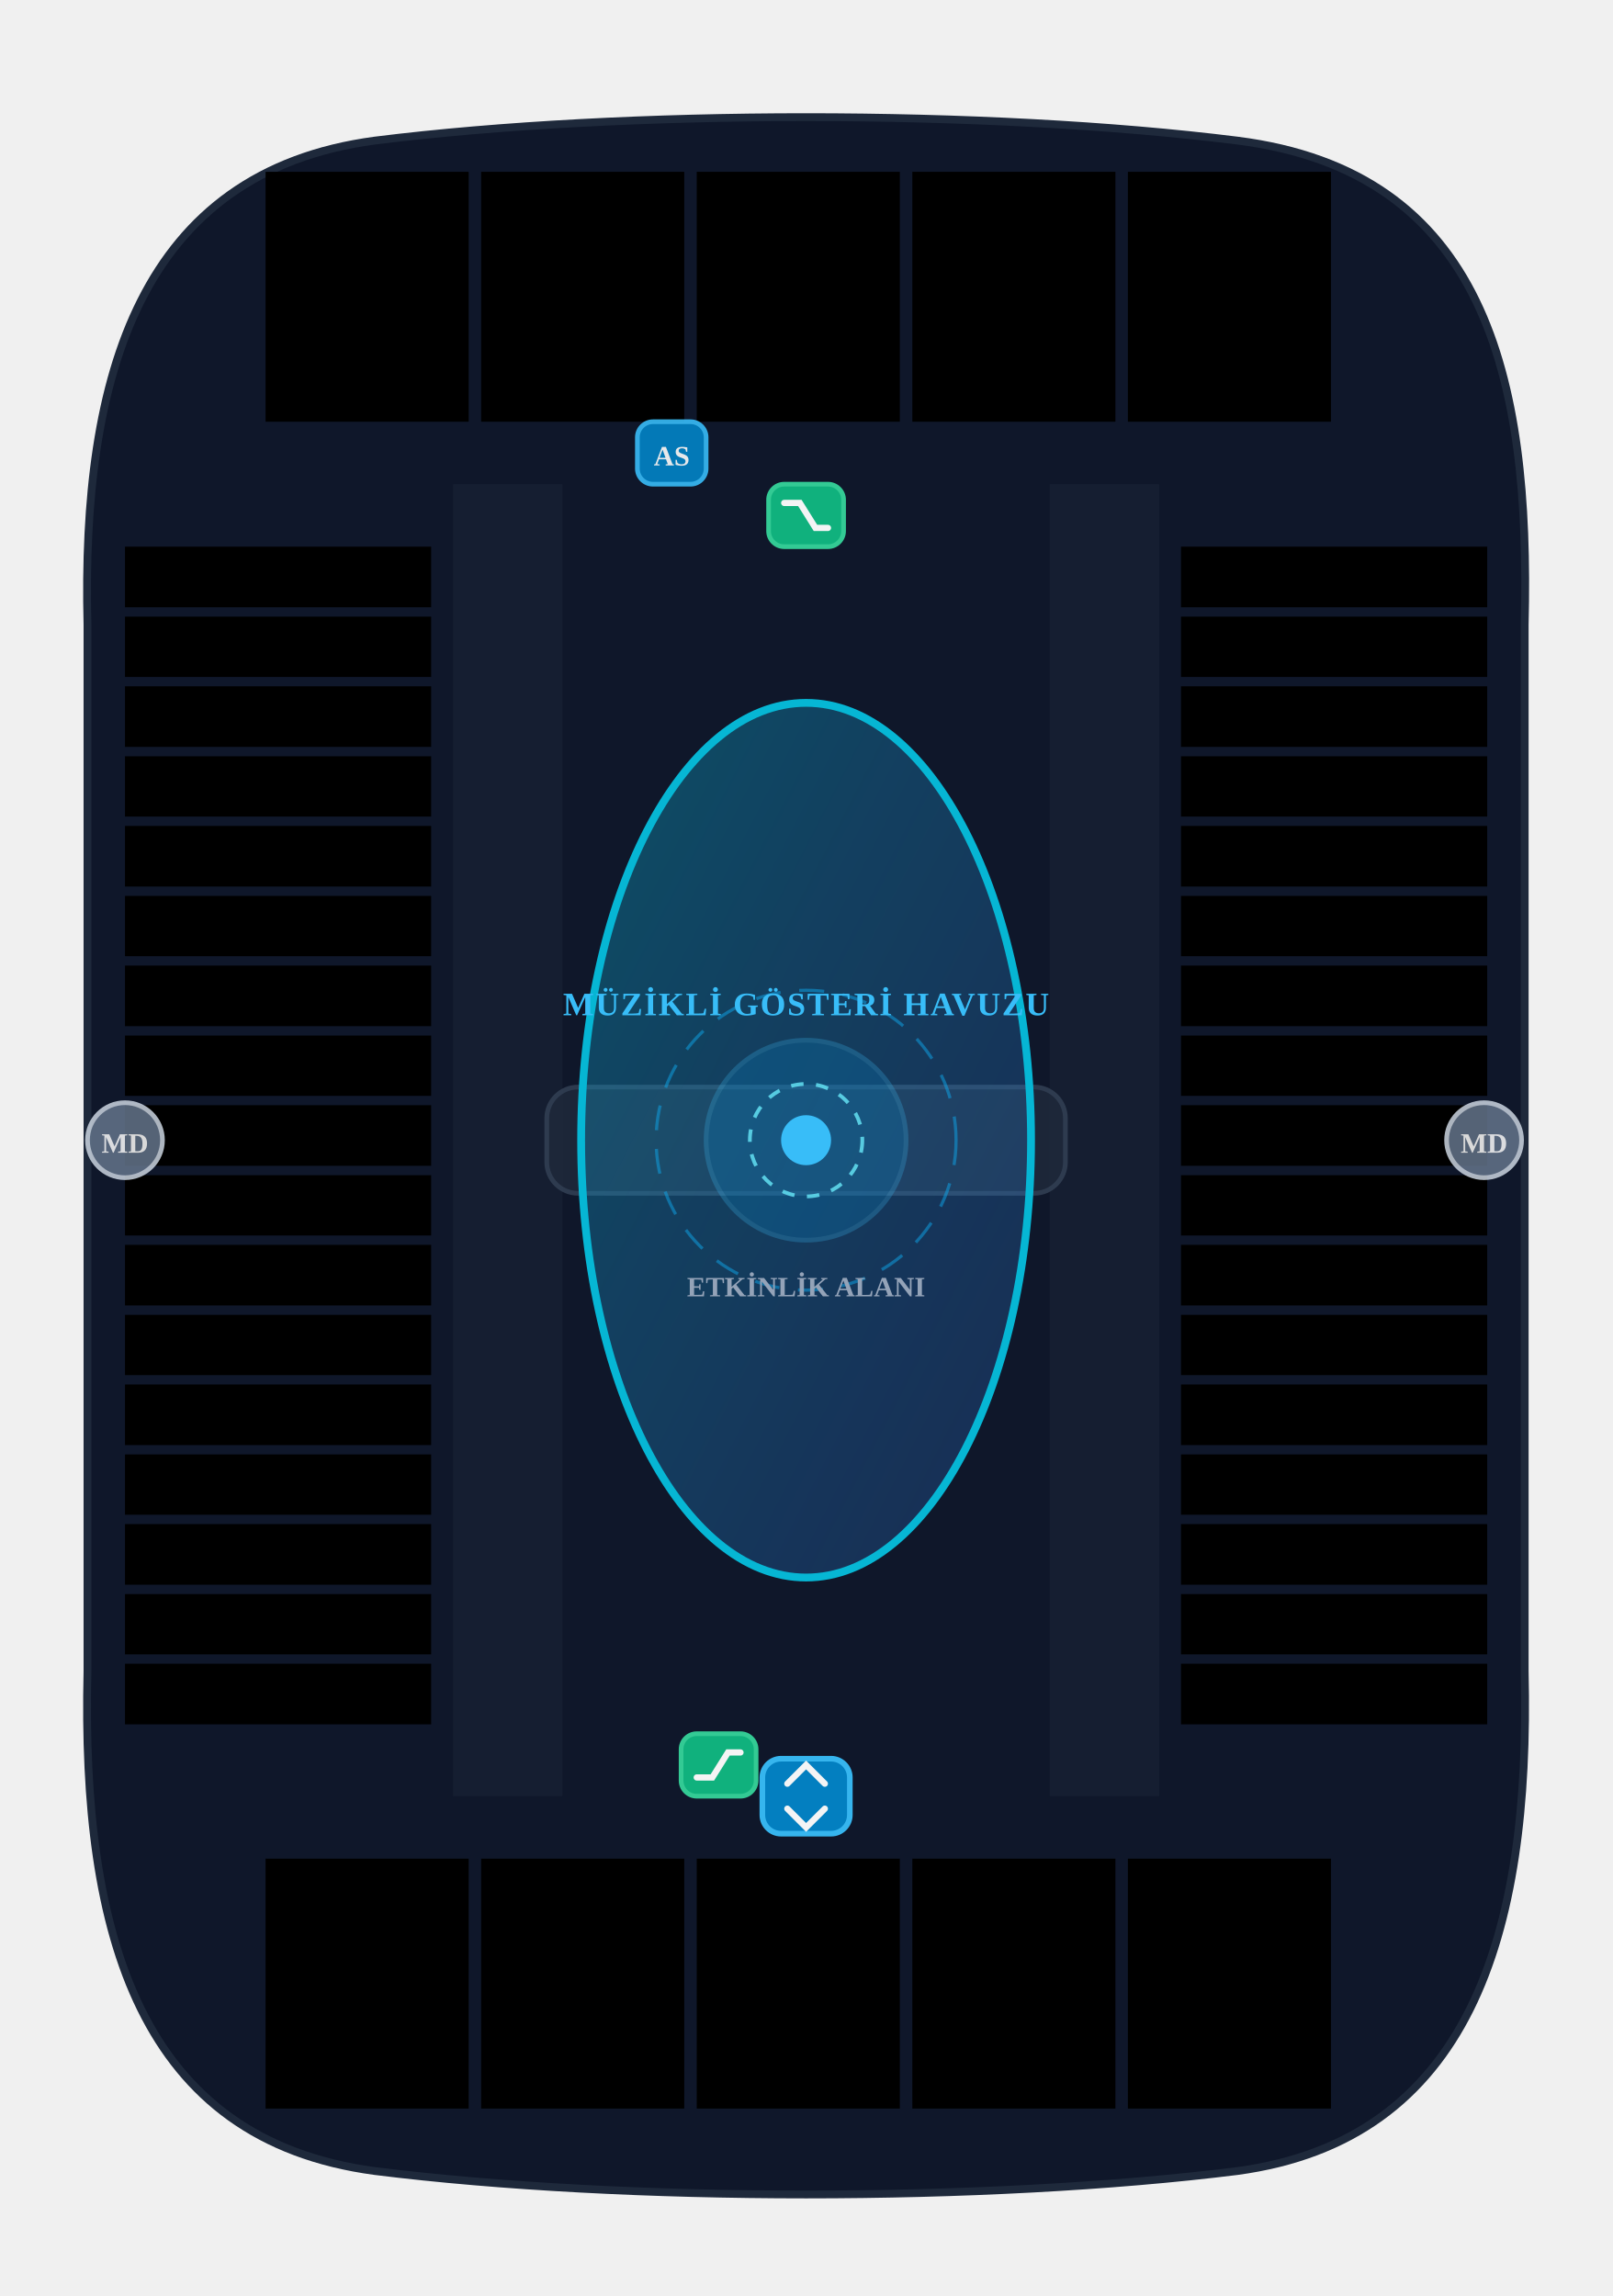
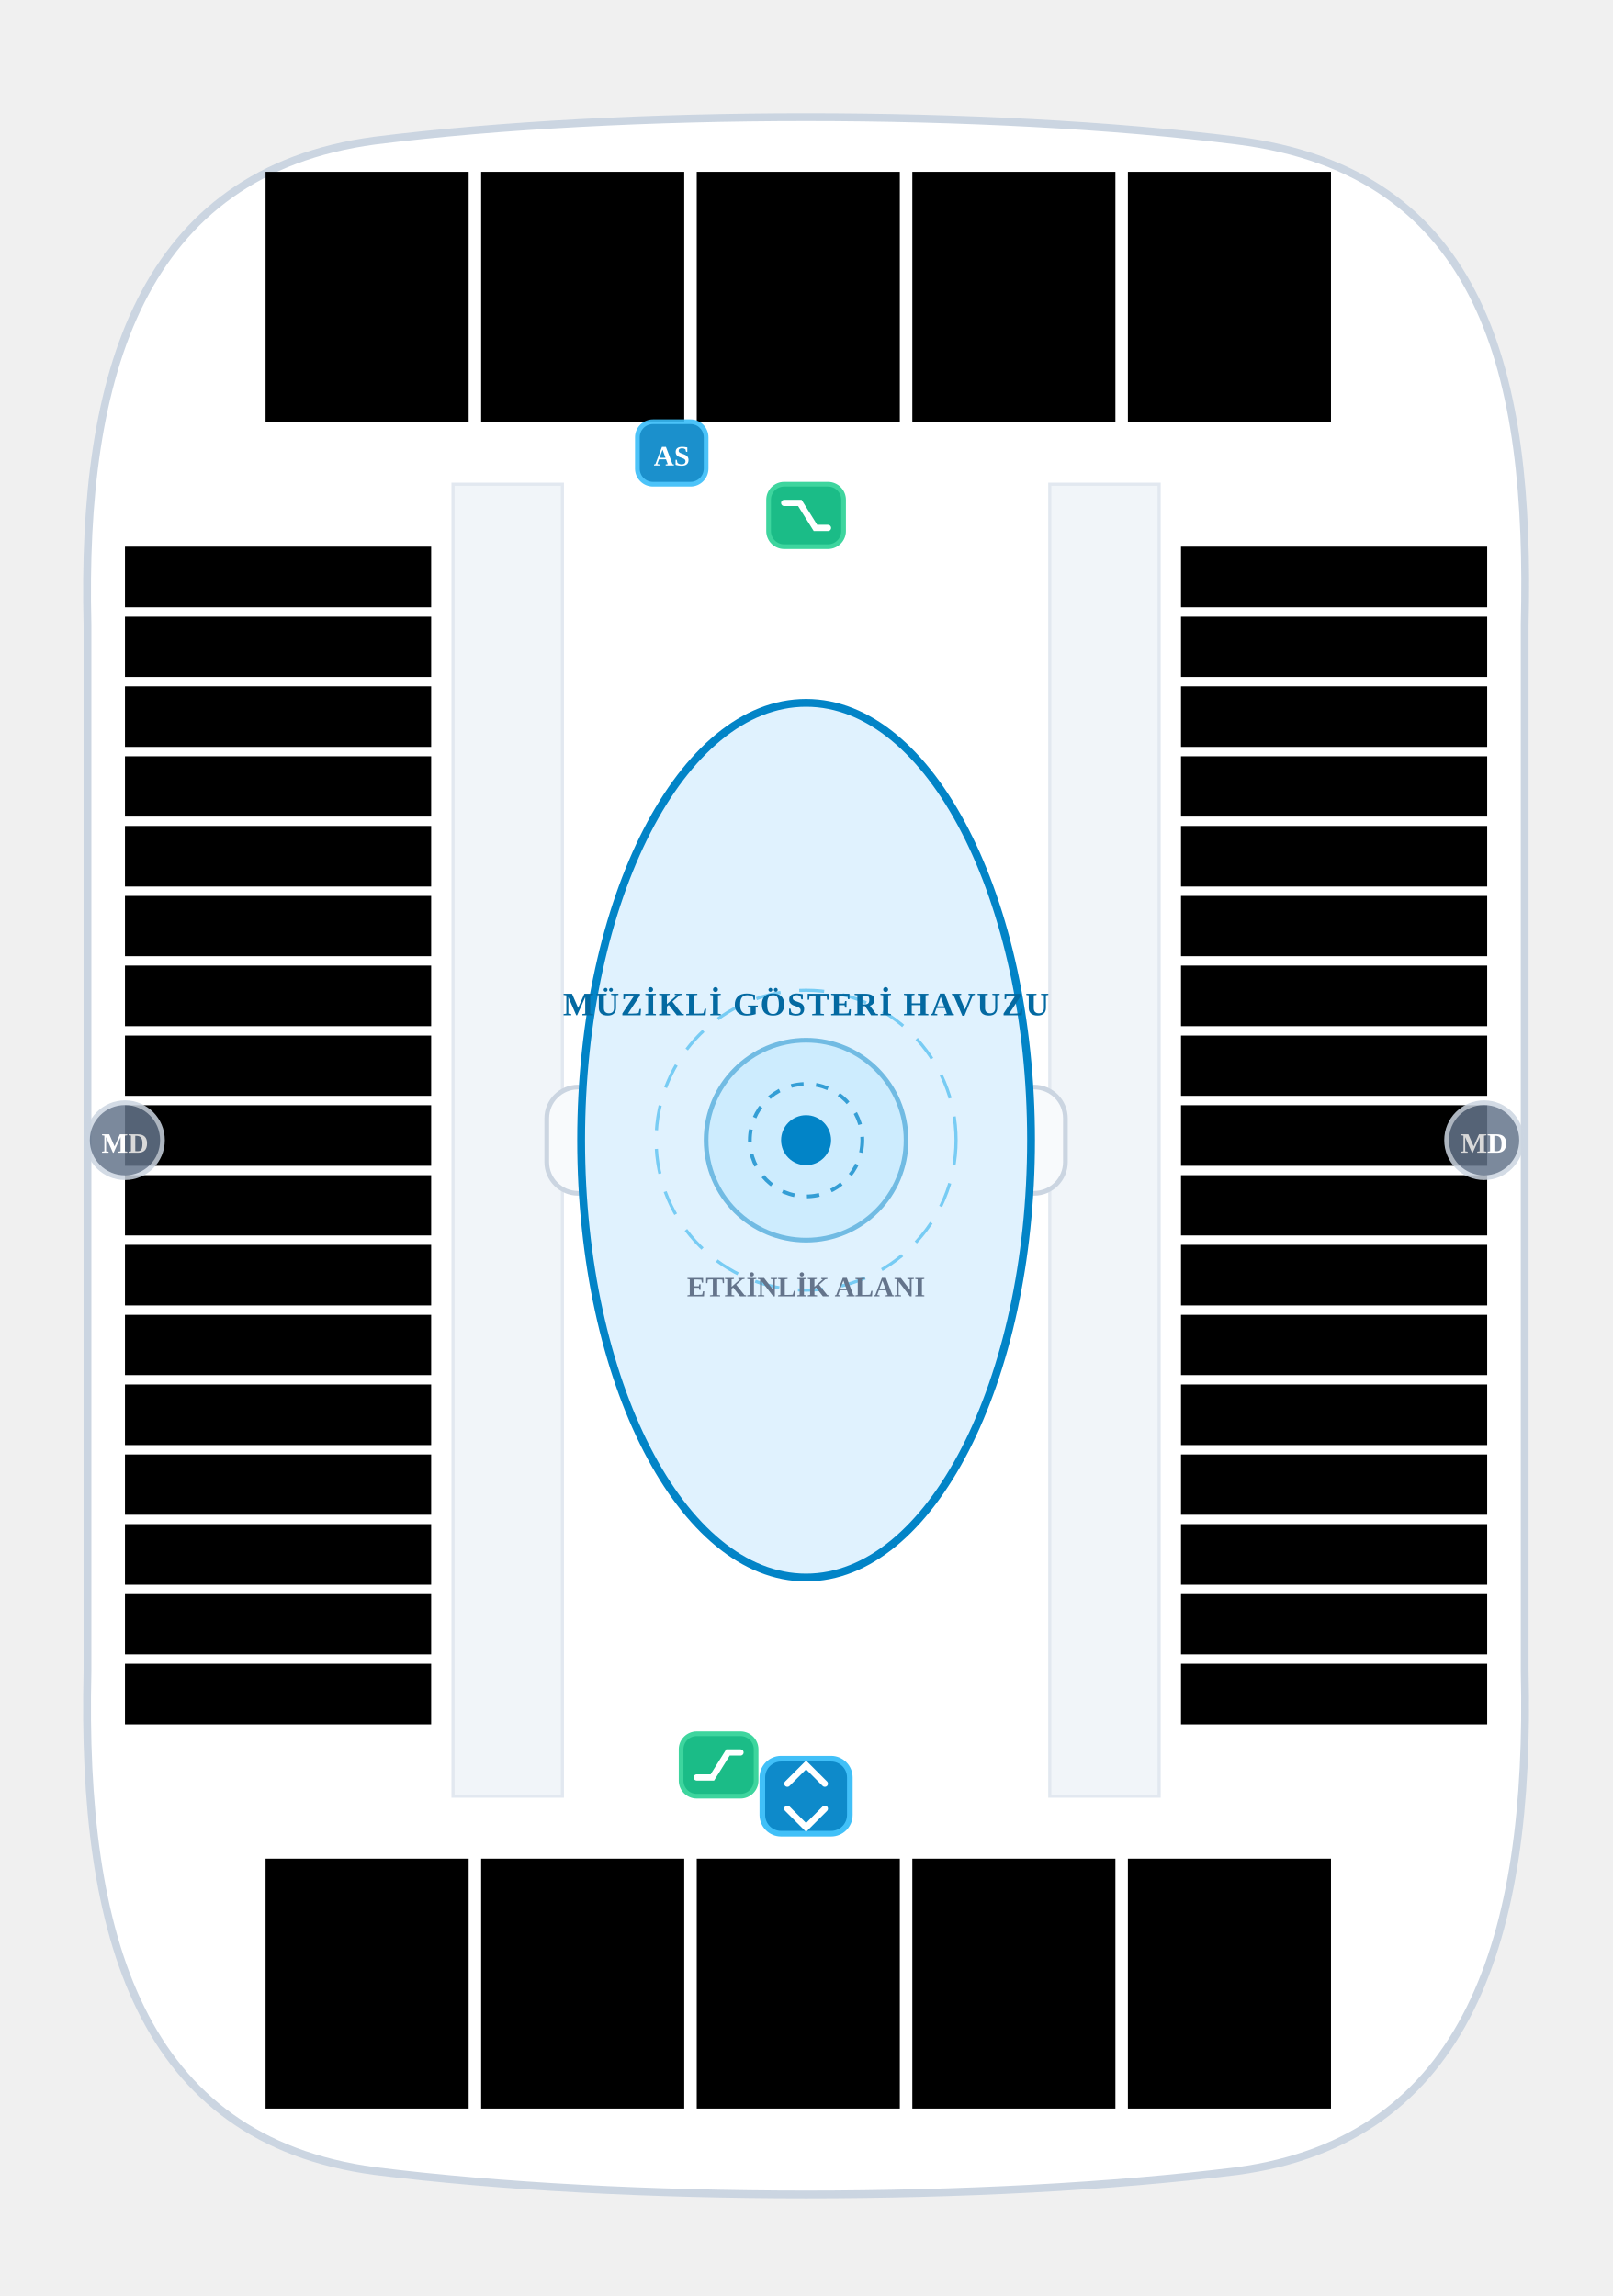
<svg xmlns="http://www.w3.org/2000/svg" viewBox="0 0 516 735" width="100%" height="100%" class="map__svg">
  <defs>
    <filter id="slab-shadow" x="-5%" y="-5%" width="110%" height="110%">
-       <feDropShadow dx="0" dy="4" stdDeviation="6" flood-opacity="0.12" />
+       <feDropShadow dx="0" dy="4" stdDeviation="6" flood-opacity="0.08" />
    </filter>
    <linearGradient id="atriumGrad" x1="0%" y1="0%" x2="100%" y2="100%">
-       <stop offset="0%" stop-color="#0e1726" stop-opacity="0.95" />
-       <stop offset="100%" stop-color="#080e1a" stop-opacity="0.95" />
+       <stop offset="0%" stop-color="#f0f9ff" stop-opacity="0.95" />
+       <stop offset="100%" stop-color="#e0f2fe" stop-opacity="0.95" />
    </linearGradient>
    <linearGradient id="fountainGrad" x1="0%" y1="0%" x2="100%" y2="100%">
-       <stop offset="0%" stop-color="#06b6d4" stop-opacity="0.35" />
-       <stop offset="100%" stop-color="#3b82f6" stop-opacity="0.2" />
+       <stop offset="0%" stop-color="#38bdf8" stop-opacity="0.35" />
+       <stop offset="100%" stop-color="#0284c7" stop-opacity="0.25" />
    </linearGradient>
  </defs>
  <g id="FloorSlab" class="map__slab">
-     <path id="slab_outer_4" class="slab corridor-path" d="M 120 45 C 200 35, 316 35, 396 45 C 475 55, 490 120, 488 200 L 488 535 C 490 620, 470 685, 396 695 C 316 705, 200 705, 120 695 C 45 685, 26 620, 28 535 L 28 200 C 26 120, 45 55, 120 45 Z" fill="#0f172a" stroke="#1e293b" stroke-width="2.5" />
-     <path class="corridor-lane" d="M 145 155 L 180 155 L 180 575 L 145 575 Z" fill="#1e293b" opacity="0.4" />
-     <path class="corridor-lane" d="M 336 155 L 371 155 L 371 575 L 336 575 Z" fill="#1e293b" opacity="0.4" />
-     <rect x="175" y="348" width="166" height="34" rx="10" fill="#1e293b" stroke="#334155" stroke-width="1.5" opacity="0.85" />
+     <path id="slab_outer_4" class="slab corridor-path" d="M 120 45 C 200 35, 316 35, 396 45 C 475 55, 490 120, 488 200 L 488 535 C 490 620, 470 685, 396 695 C 316 705, 200 705, 120 695 C 45 685, 26 620, 28 535 L 28 200 C 26 120, 45 55, 120 45 Z" fill="#ffffff" stroke="#cbd5e1" stroke-width="2.5" />
+     <path class="corridor-lane" d="M 145 155 L 180 155 L 180 575 L 145 575 Z" fill="#f1f5f9" stroke="#e2e8f0" stroke-width="1" />
+     <path class="corridor-lane" d="M 336 155 L 371 155 L 371 575 L 336 575 Z" fill="#f1f5f9" stroke="#e2e8f0" stroke-width="1" />
+     <rect x="175" y="348" width="166" height="34" rx="10" fill="#f8fafc" stroke="#cbd5e1" stroke-width="1.5" />
  </g>
  <g id="FloorVoids">
-     <ellipse cx="258" cy="365" rx="72" ry="140" fill="url(#fountainGrad)" stroke="#06b6d4" stroke-width="2.5" class="central-fountain" />
-     <circle cx="258" cy="365" r="32" fill="#0284c7" opacity="0.25" stroke="#38bdf8" stroke-width="1.5" />
-     <circle cx="258" cy="365" r="8" fill="#38bdf8" />
-     <circle cx="258" cy="365" r="18" fill="none" stroke="#67e8f9" stroke-width="1.2" stroke-dasharray="4 4" opacity="0.8" />
+     <ellipse cx="258" cy="365" rx="72" ry="140" fill="#e0f2fe" stroke="#0284c7" stroke-width="2.5" class="central-fountain" />
+     <circle cx="258" cy="365" r="32" fill="#bae6fd" opacity="0.5" stroke="#0284c7" stroke-width="1.5" />
+     <circle cx="258" cy="365" r="8" fill="#0284c7" />
+     <circle cx="258" cy="365" r="18" fill="none" stroke="#0284c7" stroke-width="1.2" stroke-dasharray="4 4" opacity="0.75" />
    <circle cx="258" cy="365" r="48" fill="none" stroke="#0ea5e9" stroke-width="1" stroke-dasharray="8 6" opacity="0.5" />
-     <text x="258" y="325" text-anchor="middle" fill="#38bdf8" font-size="10.5" font-weight="800" letter-spacing="0.5">MÜZİKLİ GÖSTERİ HAVUZU</text>
-     <text x="258" y="415" text-anchor="middle" fill="#94a3b8" font-size="9" font-weight="600">ETKİNLİK ALANI</text>
+     <text x="258" y="325" text-anchor="middle" fill="#0369a1" font-size="10.5" font-weight="800" letter-spacing="0.5">MÜZİKLİ GÖSTERİ HAVUZU</text>
+     <text x="258" y="415" text-anchor="middle" fill="#64748b" font-size="9" font-weight="600">ETKİNLİK ALANI</text>
  </g>
  <g id="FloorRooms">
    <path id="room_4_1" class="room room--shop room--tenant g-accessories cat-accessories store-polygon" d="M 40.0 175.0 L 138.0 175.0 L 138.0 194.4 L 40.0 194.4 Z" fillRule="evenodd" data-id="store_4_1" />
    <path id="room_4_2" class="room room--shop room--tenant g-fashion cat-fashion store-polygon" d="M 40.0 197.4 L 138.0 197.4 L 138.0 216.7 L 40.0 216.7 Z" fillRule="evenodd" data-id="store_4_2" />
    <path id="room_4_3" class="room room--shop room--tenant g-fashion cat-fashion store-polygon" d="M 40.0 219.7 L 138.0 219.7 L 138.0 239.1 L 40.0 239.1 Z" fillRule="evenodd" data-id="store_4_3" />
    <path id="room_4_4" class="room room--shop room--tenant g-accessories cat-accessories store-polygon" d="M 40.0 242.1 L 138.0 242.1 L 138.0 261.4 L 40.0 261.4 Z" fillRule="evenodd" data-id="store_4_4" />
    <path id="room_4_5" class="room room--shop room--tenant g-fashion cat-fashion store-polygon" d="M 40.0 264.4 L 138.0 264.4 L 138.0 283.8 L 40.0 283.8 Z" fillRule="evenodd" data-id="store_4_5" />
    <path id="room_4_6" class="room room--shop room--tenant g-service cat-service store-polygon" d="M 40.0 286.8 L 138.0 286.8 L 138.0 306.1 L 40.0 306.1 Z" fillRule="evenodd" data-id="store_4_6" />
    <path id="room_4_7" class="room room--shop room--tenant g-service cat-service store-polygon" d="M 40.0 309.1 L 138.0 309.1 L 138.0 328.5 L 40.0 328.5 Z" fillRule="evenodd" data-id="store_4_7" />
    <path id="room_4_8" class="room room--shop room--tenant g-food cat-food store-polygon" d="M 40.0 331.5 L 138.0 331.5 L 138.0 350.8 L 40.0 350.8 Z" fillRule="evenodd" data-id="store_4_8" />
    <path id="room_4_9" class="room room--shop room--tenant g-fashion cat-fashion store-polygon" d="M 40.0 353.8 L 138.0 353.8 L 138.0 373.2 L 40.0 373.2 Z" fillRule="evenodd" data-id="store_4_9" />
    <path id="room_4_10" class="room room--shop room--tenant g-fashion cat-fashion store-polygon" d="M 40.0 376.2 L 138.0 376.2 L 138.0 395.5 L 40.0 395.5 Z" fillRule="evenodd" data-id="store_4_10" />
    <path id="room_4_11" class="room room--shop room--tenant g-shoes cat-shoes store-polygon" d="M 40.0 398.5 L 138.0 398.5 L 138.0 417.9 L 40.0 417.9 Z" fillRule="evenodd" data-id="store_4_11" />
    <path id="room_4_12" class="room room--shop room--tenant g-home cat-home store-polygon" d="M 40.0 420.9 L 138.0 420.9 L 138.0 440.2 L 40.0 440.2 Z" fillRule="evenodd" data-id="store_4_12" />
    <path id="room_4_13" class="room room--shop room--tenant g-fashion cat-fashion store-polygon" d="M 40.0 443.2 L 138.0 443.2 L 138.0 462.6 L 40.0 462.6 Z" fillRule="evenodd" data-id="store_4_13" />
    <path id="room_4_14" class="room room--shop room--tenant g-fashion cat-fashion store-polygon" d="M 40.0 465.6 L 138.0 465.6 L 138.0 484.9 L 40.0 484.9 Z" fillRule="evenodd" data-id="store_4_14" />
    <path id="room_4_15" class="room room--shop room--tenant g-shoes cat-shoes store-polygon" d="M 40.0 487.9 L 138.0 487.9 L 138.0 507.3 L 40.0 507.3 Z" fillRule="evenodd" data-id="store_4_15" />
    <path id="room_4_16" class="room room--shop room--tenant g-fashion cat-fashion store-polygon" d="M 40.0 510.3 L 138.0 510.3 L 138.0 529.6 L 40.0 529.6 Z" fillRule="evenodd" data-id="store_4_16" />
    <path id="room_4_17" class="room room--shop room--tenant g-fashion cat-fashion store-polygon" d="M 40.0 532.6 L 138.0 532.6 L 138.0 552.0 L 40.0 552.0 Z" fillRule="evenodd" data-id="store_4_17" />
    <path id="room_4_18" class="room room--shop room--tenant g-shoes cat-shoes store-polygon" d="M 378.0 175.0 L 476.0 175.0 L 476.0 194.4 L 378.0 194.4 Z" fillRule="evenodd" data-id="store_4_18" />
    <path id="room_4_19" class="room room--shop room--tenant g-fashion cat-fashion store-polygon" d="M 378.0 197.4 L 476.0 197.4 L 476.0 216.7 L 378.0 216.7 Z" fillRule="evenodd" data-id="store_4_19" />
    <path id="room_4_20" class="room room--shop room--tenant g-accessories cat-accessories store-polygon" d="M 378.0 219.7 L 476.0 219.7 L 476.0 239.1 L 378.0 239.1 Z" fillRule="evenodd" data-id="store_4_20" />
    <path id="room_4_21" class="room room--shop room--tenant g-cosmetics cat-cosmetics store-polygon" d="M 378.0 242.1 L 476.0 242.1 L 476.0 261.4 L 378.0 261.4 Z" fillRule="evenodd" data-id="store_4_21" />
    <path id="room_4_22" class="room room--shop room--tenant g-home cat-home store-polygon" d="M 378.0 264.4 L 476.0 264.4 L 476.0 283.8 L 378.0 283.8 Z" fillRule="evenodd" data-id="store_4_22" />
    <path id="room_4_23" class="room room--shop room--tenant g-fashion cat-fashion store-polygon" d="M 378.0 286.8 L 476.0 286.8 L 476.0 306.1 L 378.0 306.1 Z" fillRule="evenodd" data-id="store_4_23" />
    <path id="room_4_24" class="room room--shop room--tenant g-fashion cat-fashion store-polygon" d="M 378.0 309.1 L 476.0 309.1 L 476.0 328.5 L 378.0 328.5 Z" fillRule="evenodd" data-id="store_4_24" />
    <path id="room_4_25" class="room room--shop room--tenant g-food cat-food store-polygon" d="M 378.0 331.5 L 476.0 331.5 L 476.0 350.8 L 378.0 350.8 Z" fillRule="evenodd" data-id="store_4_25" />
    <path id="room_4_26" class="room room--shop room--tenant g-fashion cat-fashion store-polygon" d="M 378.0 353.8 L 476.0 353.8 L 476.0 373.2 L 378.0 373.2 Z" fillRule="evenodd" data-id="store_4_26" />
    <path id="room_4_27" class="room room--shop room--tenant g-home cat-home store-polygon" d="M 378.0 376.2 L 476.0 376.2 L 476.0 395.5 L 378.0 395.5 Z" fillRule="evenodd" data-id="store_4_27" />
    <path id="room_4_28" class="room room--shop room--tenant g-food cat-food store-polygon" d="M 378.0 398.5 L 476.0 398.5 L 476.0 417.9 L 378.0 417.9 Z" fillRule="evenodd" data-id="store_4_28" />
    <path id="room_4_29" class="room room--shop room--tenant g-fashion cat-fashion store-polygon" d="M 378.0 420.9 L 476.0 420.9 L 476.0 440.2 L 378.0 440.2 Z" fillRule="evenodd" data-id="store_4_29" />
    <path id="room_4_30" class="room room--shop room--tenant g-fashion cat-fashion store-polygon" d="M 378.0 443.2 L 476.0 443.2 L 476.0 462.6 L 378.0 462.6 Z" fillRule="evenodd" data-id="store_4_30" />
    <path id="room_4_31" class="room room--shop room--tenant g-accessories cat-accessories store-polygon" d="M 378.0 465.6 L 476.0 465.6 L 476.0 484.9 L 378.0 484.9 Z" fillRule="evenodd" data-id="store_4_31" />
    <path id="room_4_32" class="room room--shop room--tenant g-accessories cat-accessories store-polygon" d="M 378.0 487.9 L 476.0 487.9 L 476.0 507.3 L 378.0 507.3 Z" fillRule="evenodd" data-id="store_4_32" />
    <path id="room_4_33" class="room room--shop room--tenant g-fashion cat-fashion store-polygon" d="M 378.0 510.3 L 476.0 510.3 L 476.0 529.6 L 378.0 529.6 Z" fillRule="evenodd" data-id="store_4_33" />
    <path id="room_4_34" class="room room--shop room--tenant g-accessories cat-accessories store-polygon" d="M 378.0 532.6 L 476.0 532.6 L 476.0 552.0 L 378.0 552.0 Z" fillRule="evenodd" data-id="store_4_34" />
    <path id="room_4_35" class="room room--shop room--tenant g-shoes cat-shoes store-polygon" d="M 85.0 55.0 L 150.0 55.0 L 150.0 135.0 L 85.0 135.0 Z" fillRule="evenodd" data-id="store_4_35" />
    <path id="room_4_36" class="room room--shop room--tenant g-fashion cat-fashion store-polygon" d="M 154.0 55.0 L 219.0 55.0 L 219.0 135.0 L 154.0 135.0 Z" fillRule="evenodd" data-id="store_4_36" />
    <path id="room_4_37" class="room room--shop room--tenant g-food cat-food store-polygon" d="M 223.0 55.0 L 288.0 55.0 L 288.0 135.0 L 223.0 135.0 Z" fillRule="evenodd" data-id="store_4_37" />
    <path id="room_4_38" class="room room--shop room--tenant g-service cat-service store-polygon" d="M 292.0 55.0 L 357.0 55.0 L 357.0 135.0 L 292.0 135.0 Z" fillRule="evenodd" data-id="store_4_38" />
    <path id="room_4_39" class="room room--shop room--tenant g-fashion cat-fashion store-polygon" d="M 361.0 55.0 L 426.0 55.0 L 426.0 135.0 L 361.0 135.0 Z" fillRule="evenodd" data-id="store_4_39" />
    <path id="room_4_40" class="room room--shop room--tenant g-fashion cat-fashion store-polygon" d="M 85.0 595.0 L 150.0 595.0 L 150.0 675.0 L 85.0 675.0 Z" fillRule="evenodd" data-id="store_4_40" />
    <path id="room_4_41" class="room room--shop room--tenant g-fashion cat-fashion store-polygon" d="M 154.0 595.0 L 219.0 595.0 L 219.0 675.0 L 154.0 675.0 Z" fillRule="evenodd" data-id="store_4_41" />
    <path id="room_4_42" class="room room--shop room--tenant g-fashion cat-fashion store-polygon" d="M 223.0 595.0 L 288.0 595.0 L 288.0 675.0 L 223.0 675.0 Z" fillRule="evenodd" data-id="store_4_42" />
    <path id="room_4_43" class="room room--shop room--tenant g-fashion cat-fashion store-polygon" d="M 292.0 595.0 L 357.0 595.0 L 357.0 675.0 L 292.0 675.0 Z" fillRule="evenodd" data-id="store_4_43" />
    <path id="room_4_44" class="room room--shop room--tenant g-accessories cat-accessories store-polygon" d="M 361.0 595.0 L 426.0 595.0 L 426.0 675.0 L 361.0 675.0 Z" fillRule="evenodd" data-id="store_4_44" />
  </g>
  <g id="FloorIcons" class="pointer-events-none">
    <g transform="translate(258, 575)" class="portal-svg portal-elevator" opacity="0.95">
      <rect x="-14" y="-12" width="28" height="24" rx="6" fill="#0284c7" stroke="#38bdf8" stroke-width="1.8" />
      <path d="M-6 -4 L0 -10 L6 -4 M-6 4 L0 10 L6 4" stroke="#ffffff" stroke-width="2" fill="none" stroke-linecap="round" />
    </g>
    <g transform="translate(230, 565)" class="portal-svg portal-escalator" opacity="0.95">
      <rect x="-12" y="-10" width="24" height="20" rx="5" fill="#10b981" stroke="#34d399" stroke-width="1.5" />
      <path d="M-7 4 L-2 4 L3 -4 L7 -4" stroke="#ffffff" stroke-width="2" fill="none" stroke-linecap="round" />
    </g>
    <g transform="translate(258, 165)" class="portal-svg portal-escalator" opacity="0.95">
      <rect x="-12" y="-10" width="24" height="20" rx="5" fill="#10b981" stroke="#34d399" stroke-width="1.5" />
      <path d="M-7 -4 L-2 -4 L3 4 L7 4" stroke="#ffffff" stroke-width="2" fill="none" stroke-linecap="round" />
    </g>
    <g transform="translate(215, 145)" class="portal-svg portal-elevator" opacity="0.9">
      <rect x="-11" y="-10" width="22" height="20" rx="5" fill="#0284c7" stroke="#38bdf8" stroke-width="1.5" />
      <text x="0" y="4" text-anchor="middle" fill="#ffffff" font-size="9" font-weight="900">AS</text>
    </g>
    <g transform="translate(475, 365)" class="portal-svg portal-stairs" opacity="0.85">
      <circle r="12" fill="#64748b" stroke="#cbd5e1" stroke-width="1.5" />
      <text x="0" y="4" text-anchor="middle" fill="#ffffff" font-size="9" font-weight="900">MD</text>
    </g>
    <g transform="translate(40, 365)" class="portal-svg portal-stairs" opacity="0.85">
      <circle r="12" fill="#64748b" stroke="#cbd5e1" stroke-width="1.5" />
      <text x="0" y="4" text-anchor="middle" fill="#ffffff" font-size="9" font-weight="900">MD</text>
    </g>
  </g>
</svg>
